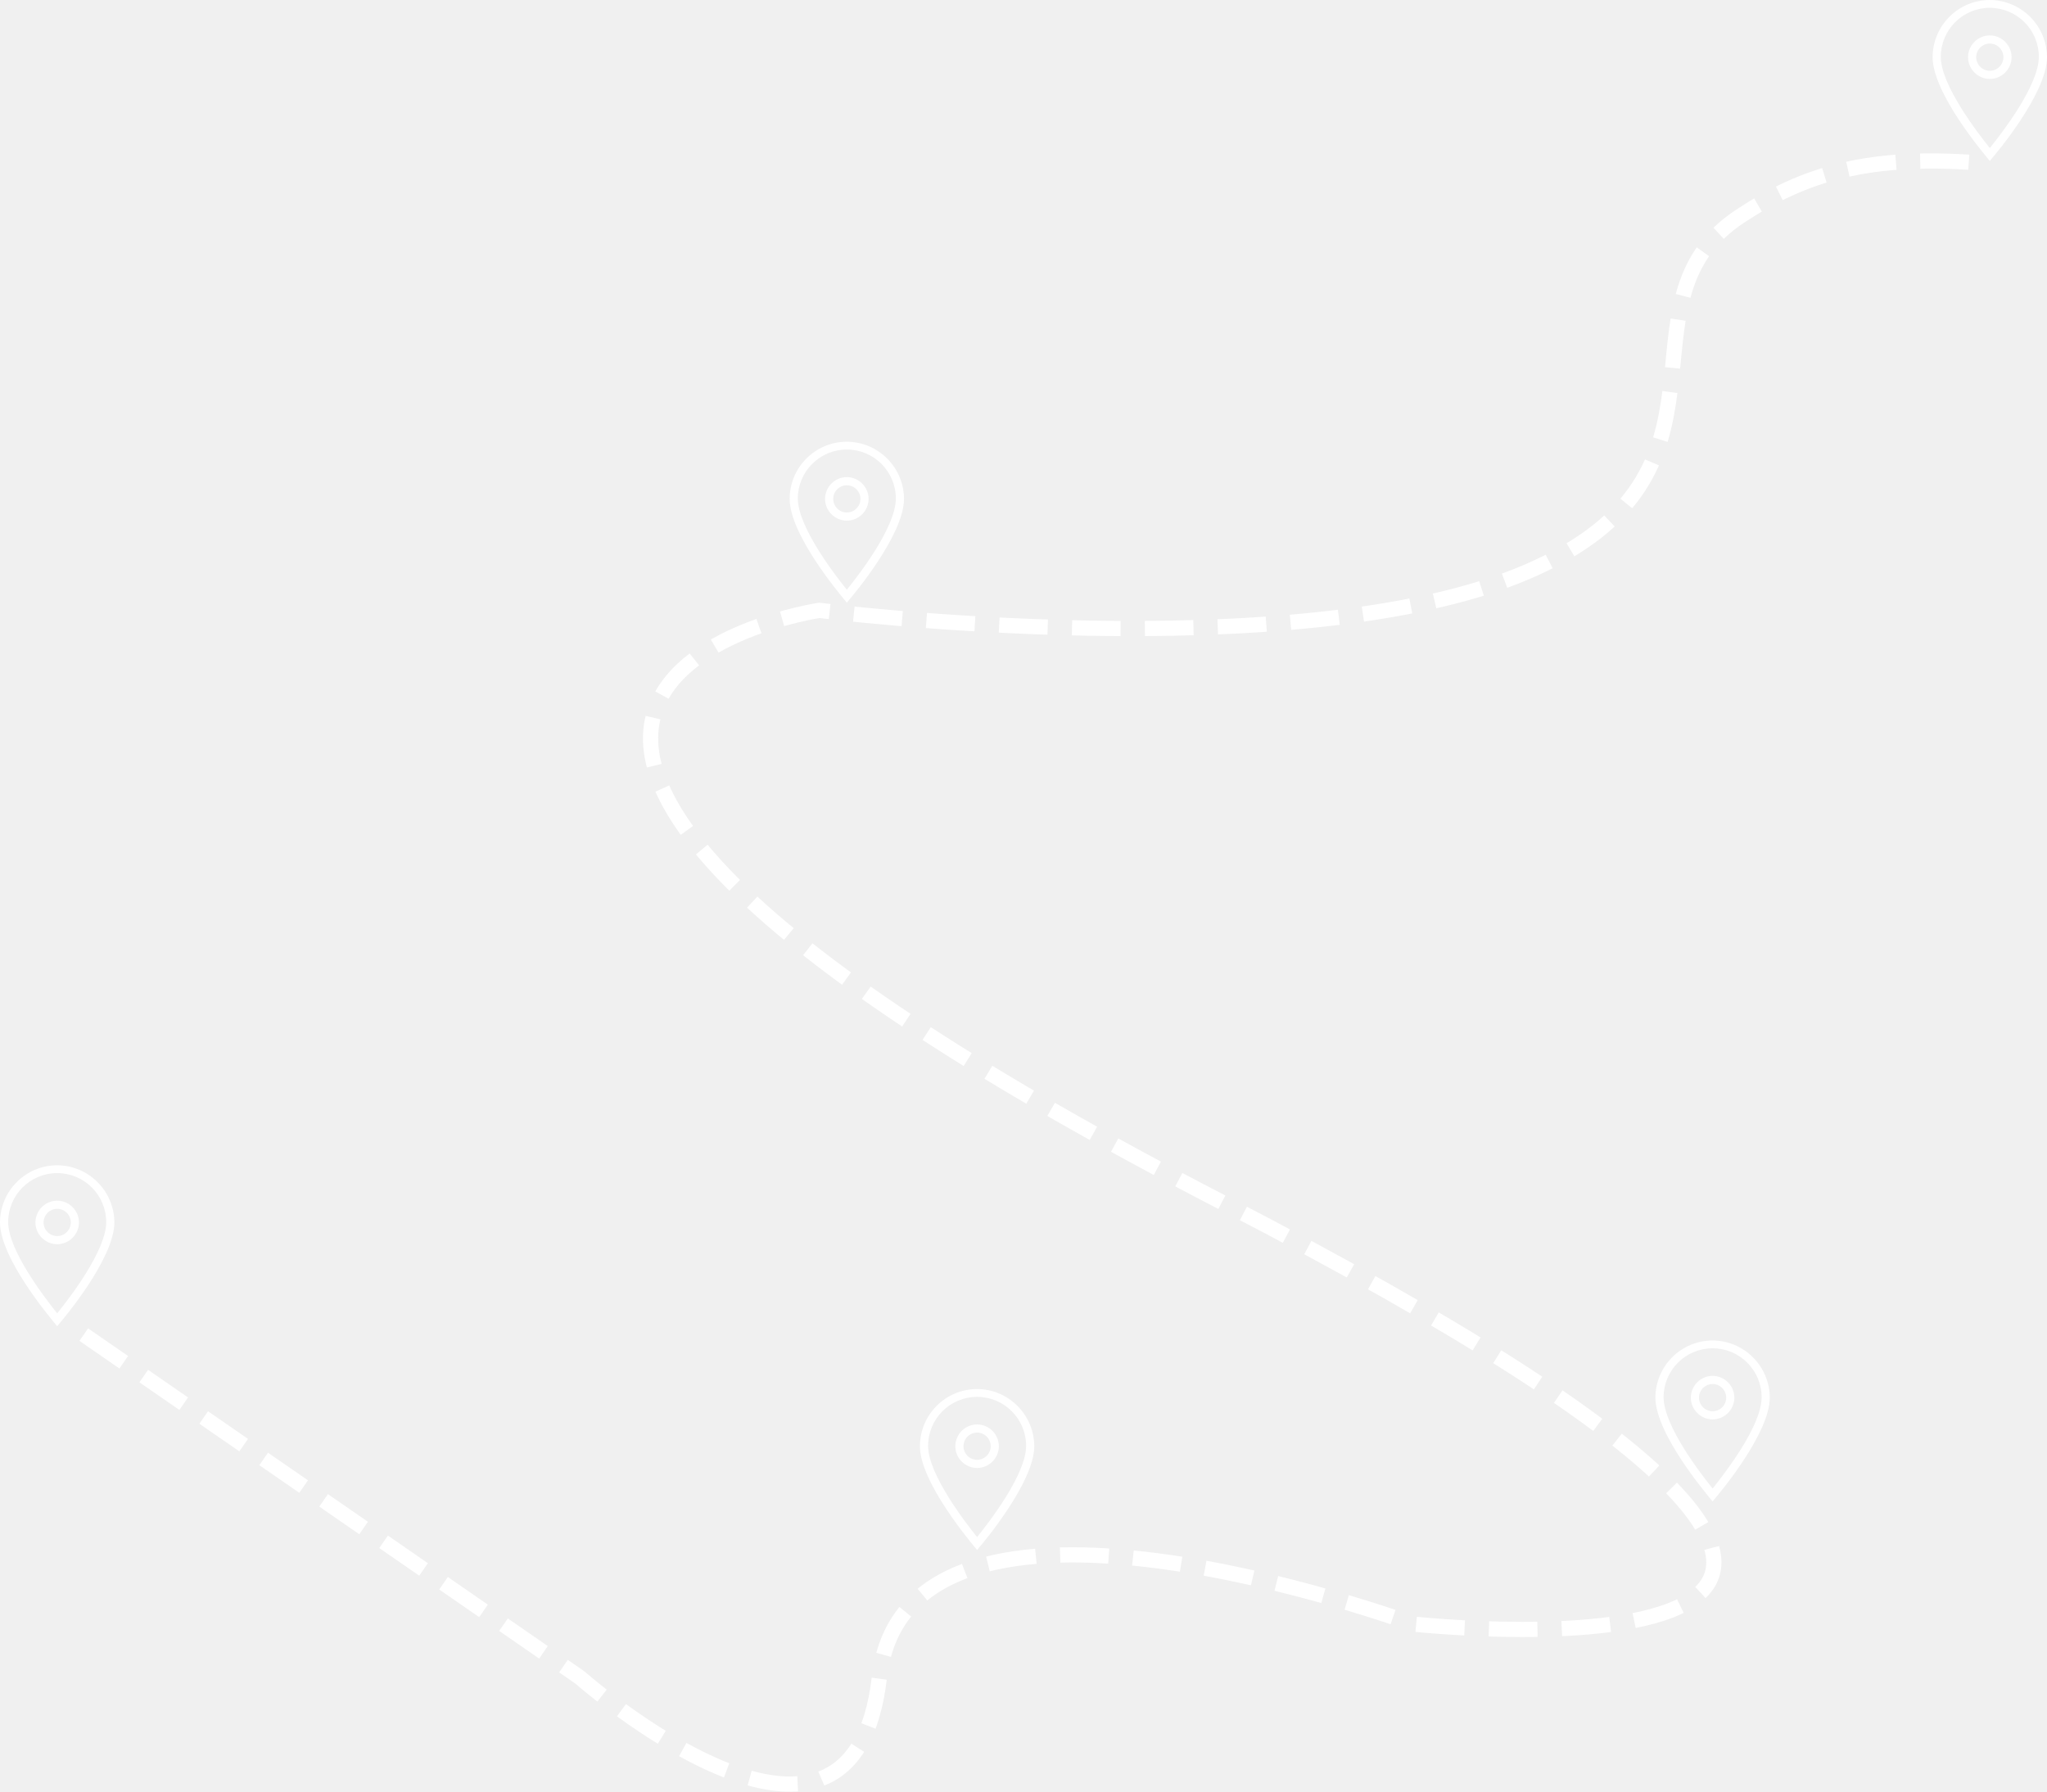
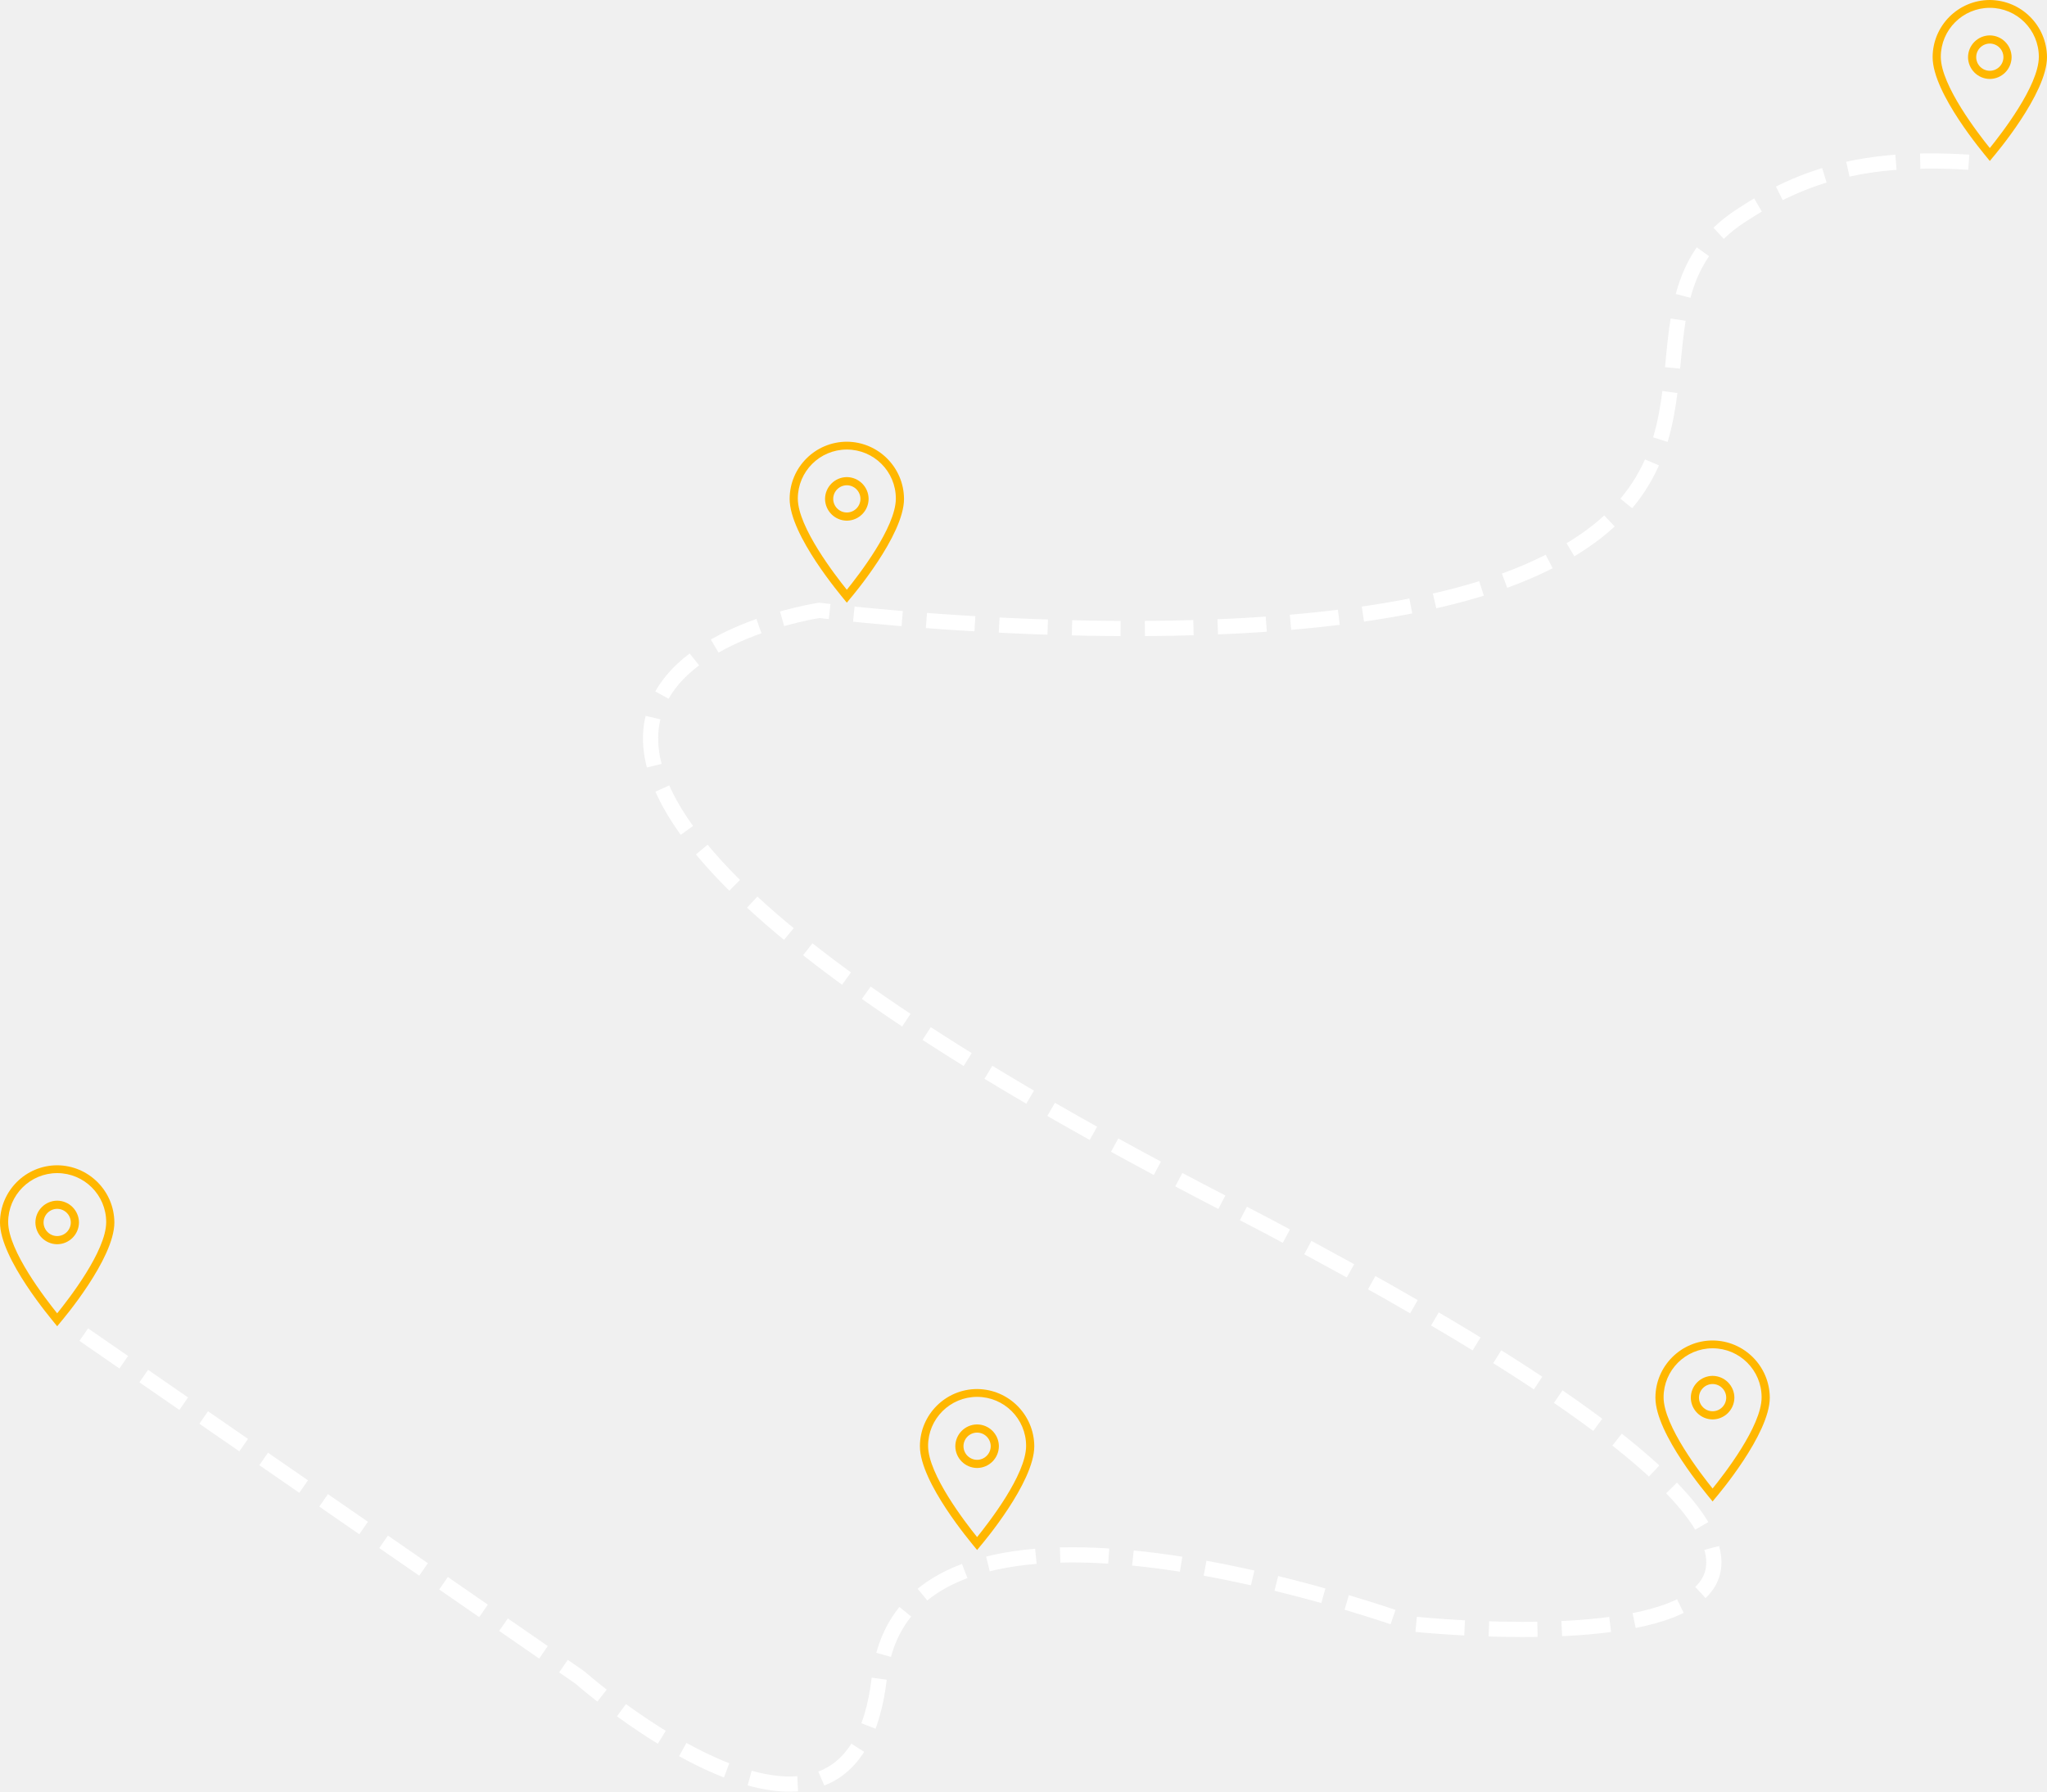
<svg xmlns="http://www.w3.org/2000/svg" width="674" height="590.062" viewBox="0 0 674 590.062">
  <g id="Map_graphic" data-name="Map graphic" transform="translate(-1078.288 -236.508)">
    <path id="Path_1" data-name="Path 1" d="M1106.873,676.036l163.318,112.884s89.674,79.066,98.641,0,175.761-17.57,175.761-17.57,260.054,28.112-62.772-138.8S1349.1,437.514,1349.1,437.514s157.069,19.816,232.842-12.627,26.888-88.5,70.248-117.143c20.666-13.653,42.25-20.973,82.264-17.265" transform="translate(-1)" fill="none" stroke="#fff" stroke-width="5" stroke-dasharray="16 8" />
    <g id="dest" transform="translate(1078.288 620.267)">
      <g id="Icon-Location">
-         <path id="Fill-55" d="M-197.971-314.587l-1.009-1.233c-.672-.9-17.82-20.959-17.82-32.951A18.87,18.87,0,0,1-197.971-367.6a18.943,18.943,0,0,1,18.829,18.829c0,11.992-17.148,32.166-17.82,32.951l-1.009,1.233Zm0-50.435a16.143,16.143,0,0,0-16.139,16.139c0,9.415,12.441,25.442,16.139,30.037,3.7-4.6,16.139-20.51,16.139-30.037a16.143,16.143,0,0,0-16.139-16.139Z" transform="translate(216.8 367.6)" fill="#fff" />
-         <path id="Fill-56" d="M-199.227-342.854a7.223,7.223,0,0,1-7.173-7.173,7.223,7.223,0,0,1,7.173-7.173,7.223,7.223,0,0,1,7.173,7.173,7.223,7.223,0,0,1-7.173,7.173Zm0-11.656a4.5,4.5,0,0,0-4.483,4.483,4.5,4.5,0,0,0,4.483,4.483,4.5,4.5,0,0,0,4.483-4.483,4.5,4.5,0,0,0-4.483-4.483Z" transform="translate(218.056 368.856)" fill="#fff" />
+         <path id="Fill-55" d="M-197.971-314.587l-1.009-1.233c-.672-.9-17.82-20.959-17.82-32.951A18.87,18.87,0,0,1-197.971-367.6a18.943,18.943,0,0,1,18.829,18.829c0,11.992-17.148,32.166-17.82,32.951l-1.009,1.233Zm0-50.435a16.143,16.143,0,0,0-16.139,16.139c0,9.415,12.441,25.442,16.139,30.037,3.7-4.6,16.139-20.51,16.139-30.037a16.143,16.143,0,0,0-16.139-16.139Z" transform="translate(216.8 367.6)" fill="#ffb700" />
+         <path id="Fill-56" d="M-199.227-342.854a7.223,7.223,0,0,1-7.173-7.173,7.223,7.223,0,0,1,7.173-7.173,7.223,7.223,0,0,1,7.173,7.173,7.223,7.223,0,0,1-7.173,7.173Zm0-11.656a4.5,4.5,0,0,0-4.483,4.483,4.5,4.5,0,0,0,4.483,4.483,4.5,4.5,0,0,0,4.483-4.483,4.5,4.5,0,0,0-4.483-4.483Z" transform="translate(218.056 368.856)" fill="#ffb700" />
      </g>
    </g>
    <g id="dest-2" data-name="dest" transform="translate(1714.63 236.508)">
      <g id="Icon-Location-2" data-name="Icon-Location">
-         <path id="Fill-55-2" data-name="Fill-55" d="M-197.971-314.587l-1.009-1.233c-.672-.9-17.82-20.959-17.82-32.951A18.87,18.87,0,0,1-197.971-367.6a18.943,18.943,0,0,1,18.829,18.829c0,11.992-17.148,32.166-17.82,32.951l-1.009,1.233Zm0-50.435a16.143,16.143,0,0,0-16.139,16.139c0,9.415,12.441,25.442,16.139,30.037,3.7-4.6,16.139-20.51,16.139-30.037a16.143,16.143,0,0,0-16.139-16.139Z" transform="translate(216.8 367.6)" fill="#fff" />
-         <path id="Fill-56-2" data-name="Fill-56" d="M-199.227-342.854a7.223,7.223,0,0,1-7.173-7.173,7.223,7.223,0,0,1,7.173-7.173,7.223,7.223,0,0,1,7.173,7.173,7.223,7.223,0,0,1-7.173,7.173Zm0-11.656a4.5,4.5,0,0,0-4.483,4.483,4.5,4.5,0,0,0,4.483,4.483,4.5,4.5,0,0,0,4.483-4.483,4.5,4.5,0,0,0-4.483-4.483Z" transform="translate(218.056 368.856)" fill="#fff" />
+         <path id="Fill-55-2" data-name="Fill-55" d="M-197.971-314.587l-1.009-1.233c-.672-.9-17.82-20.959-17.82-32.951A18.87,18.87,0,0,1-197.971-367.6a18.943,18.943,0,0,1,18.829,18.829c0,11.992-17.148,32.166-17.82,32.951l-1.009,1.233Zm0-50.435a16.143,16.143,0,0,0-16.139,16.139c0,9.415,12.441,25.442,16.139,30.037,3.7-4.6,16.139-20.51,16.139-30.037a16.143,16.143,0,0,0-16.139-16.139Z" transform="translate(216.8 367.6)" fill="#ffb700" />
+         <path id="Fill-56-2" data-name="Fill-56" d="M-199.227-342.854a7.223,7.223,0,0,1-7.173-7.173,7.223,7.223,0,0,1,7.173-7.173,7.223,7.223,0,0,1,7.173,7.173,7.223,7.223,0,0,1-7.173,7.173Zm0-11.656a4.5,4.5,0,0,0-4.483,4.483,4.5,4.5,0,0,0,4.483,4.483,4.5,4.5,0,0,0,4.483-4.483,4.5,4.5,0,0,0-4.483-4.483Z" transform="translate(218.056 368.856)" fill="#ffb700" />
      </g>
    </g>
    <g id="dest-3" data-name="dest" transform="translate(1338.288 381.975)">
      <g id="Icon-Location-3" data-name="Icon-Location">
-         <path id="Fill-55-3" data-name="Fill-55" d="M-197.971-314.587l-1.009-1.233c-.672-.9-17.82-20.959-17.82-32.951A18.87,18.87,0,0,1-197.971-367.6a18.943,18.943,0,0,1,18.829,18.829c0,11.992-17.148,32.166-17.82,32.951l-1.009,1.233Zm0-50.435a16.143,16.143,0,0,0-16.139,16.139c0,9.415,12.441,25.442,16.139,30.037,3.7-4.6,16.139-20.51,16.139-30.037a16.143,16.143,0,0,0-16.139-16.139Z" transform="translate(216.8 367.6)" fill="#fff" />
-         <path id="Fill-56-3" data-name="Fill-56" d="M-199.227-342.854a7.223,7.223,0,0,1-7.173-7.173,7.223,7.223,0,0,1,7.173-7.173,7.223,7.223,0,0,1,7.173,7.173,7.223,7.223,0,0,1-7.173,7.173Zm0-11.656a4.5,4.5,0,0,0-4.483,4.483,4.5,4.5,0,0,0,4.483,4.483,4.5,4.5,0,0,0,4.483-4.483,4.5,4.5,0,0,0-4.483-4.483Z" transform="translate(218.056 368.856)" fill="#fff" />
+         <path id="Fill-55-3" data-name="Fill-55" d="M-197.971-314.587l-1.009-1.233c-.672-.9-17.82-20.959-17.82-32.951A18.87,18.87,0,0,1-197.971-367.6a18.943,18.943,0,0,1,18.829,18.829c0,11.992-17.148,32.166-17.82,32.951l-1.009,1.233Zm0-50.435a16.143,16.143,0,0,0-16.139,16.139c0,9.415,12.441,25.442,16.139,30.037,3.7-4.6,16.139-20.51,16.139-30.037a16.143,16.143,0,0,0-16.139-16.139Z" transform="translate(216.8 367.6)" fill="#ffb700" />
+         <path id="Fill-56-3" data-name="Fill-56" d="M-199.227-342.854a7.223,7.223,0,0,1-7.173-7.173,7.223,7.223,0,0,1,7.173-7.173,7.223,7.223,0,0,1,7.173,7.173,7.223,7.223,0,0,1-7.173,7.173Zm0-11.656a4.5,4.5,0,0,0-4.483,4.483,4.5,4.5,0,0,0,4.483,4.483,4.5,4.5,0,0,0,4.483-4.483,4.5,4.5,0,0,0-4.483-4.483Z" transform="translate(218.056 368.856)" fill="#ffb700" />
      </g>
    </g>
    <g id="dest-4" data-name="dest" transform="translate(1623.354 677.96)">
      <g id="Icon-Location-4" data-name="Icon-Location">
-         <path id="Fill-55-4" data-name="Fill-55" d="M-197.971-314.587l-1.009-1.233c-.672-.9-17.82-20.959-17.82-32.951A18.87,18.87,0,0,1-197.971-367.6a18.943,18.943,0,0,1,18.829,18.829c0,11.992-17.148,32.166-17.82,32.951l-1.009,1.233Zm0-50.435a16.143,16.143,0,0,0-16.139,16.139c0,9.415,12.441,25.442,16.139,30.037,3.7-4.6,16.139-20.51,16.139-30.037a16.143,16.143,0,0,0-16.139-16.139Z" transform="translate(216.8 367.6)" fill="#fff" />
-         <path id="Fill-56-4" data-name="Fill-56" d="M-199.227-342.854a7.223,7.223,0,0,1-7.173-7.173,7.223,7.223,0,0,1,7.173-7.173,7.223,7.223,0,0,1,7.173,7.173,7.223,7.223,0,0,1-7.173,7.173Zm0-11.656a4.5,4.5,0,0,0-4.483,4.483,4.5,4.5,0,0,0,4.483,4.483,4.5,4.5,0,0,0,4.483-4.483,4.5,4.5,0,0,0-4.483-4.483Z" transform="translate(218.056 368.856)" fill="#fff" />
+         <path id="Fill-55-4" data-name="Fill-55" d="M-197.971-314.587l-1.009-1.233c-.672-.9-17.82-20.959-17.82-32.951A18.87,18.87,0,0,1-197.971-367.6a18.943,18.943,0,0,1,18.829,18.829c0,11.992-17.148,32.166-17.82,32.951l-1.009,1.233Zm0-50.435a16.143,16.143,0,0,0-16.139,16.139c0,9.415,12.441,25.442,16.139,30.037,3.7-4.6,16.139-20.51,16.139-30.037a16.143,16.143,0,0,0-16.139-16.139Z" transform="translate(216.8 367.6)" fill="#ffb700" />
+         <path id="Fill-56-4" data-name="Fill-56" d="M-199.227-342.854a7.223,7.223,0,0,1-7.173-7.173,7.223,7.223,0,0,1,7.173-7.173,7.223,7.223,0,0,1,7.173,7.173,7.223,7.223,0,0,1-7.173,7.173Zm0-11.656a4.5,4.5,0,0,0-4.483,4.483,4.5,4.5,0,0,0,4.483,4.483,4.5,4.5,0,0,0,4.483-4.483,4.5,4.5,0,0,0-4.483-4.483Z" transform="translate(218.056 368.856)" fill="#ffb700" />
      </g>
    </g>
    <g id="dest-5" data-name="dest" transform="translate(1381.18 693.955)">
      <g id="Icon-Location-5" data-name="Icon-Location">
-         <path id="Fill-55-5" data-name="Fill-55" d="M-197.971-314.587l-1.009-1.233c-.672-.9-17.82-20.959-17.82-32.951A18.87,18.87,0,0,1-197.971-367.6a18.943,18.943,0,0,1,18.829,18.829c0,11.992-17.148,32.166-17.82,32.951l-1.009,1.233Zm0-50.435a16.143,16.143,0,0,0-16.139,16.139c0,9.415,12.441,25.442,16.139,30.037,3.7-4.6,16.139-20.51,16.139-30.037a16.143,16.143,0,0,0-16.139-16.139Z" transform="translate(216.8 367.6)" fill="#fff" />
-         <path id="Fill-56-5" data-name="Fill-56" d="M-199.227-342.854a7.223,7.223,0,0,1-7.173-7.173,7.223,7.223,0,0,1,7.173-7.173,7.223,7.223,0,0,1,7.173,7.173,7.223,7.223,0,0,1-7.173,7.173Zm0-11.656a4.5,4.5,0,0,0-4.483,4.483,4.5,4.5,0,0,0,4.483,4.483,4.5,4.5,0,0,0,4.483-4.483,4.5,4.5,0,0,0-4.483-4.483Z" transform="translate(218.056 368.856)" fill="#fff" />
+         <path id="Fill-55-5" data-name="Fill-55" d="M-197.971-314.587l-1.009-1.233c-.672-.9-17.82-20.959-17.82-32.951A18.87,18.87,0,0,1-197.971-367.6a18.943,18.943,0,0,1,18.829,18.829c0,11.992-17.148,32.166-17.82,32.951l-1.009,1.233Zm0-50.435a16.143,16.143,0,0,0-16.139,16.139c0,9.415,12.441,25.442,16.139,30.037,3.7-4.6,16.139-20.51,16.139-30.037a16.143,16.143,0,0,0-16.139-16.139Z" transform="translate(216.8 367.6)" fill="#ffb700" />
+         <path id="Fill-56-5" data-name="Fill-56" d="M-199.227-342.854a7.223,7.223,0,0,1-7.173-7.173,7.223,7.223,0,0,1,7.173-7.173,7.223,7.223,0,0,1,7.173,7.173,7.223,7.223,0,0,1-7.173,7.173Zm0-11.656a4.5,4.5,0,0,0-4.483,4.483,4.5,4.5,0,0,0,4.483,4.483,4.5,4.5,0,0,0,4.483-4.483,4.5,4.5,0,0,0-4.483-4.483Z" transform="translate(218.056 368.856)" fill="#ffb700" />
      </g>
    </g>
  </g>
</svg>
